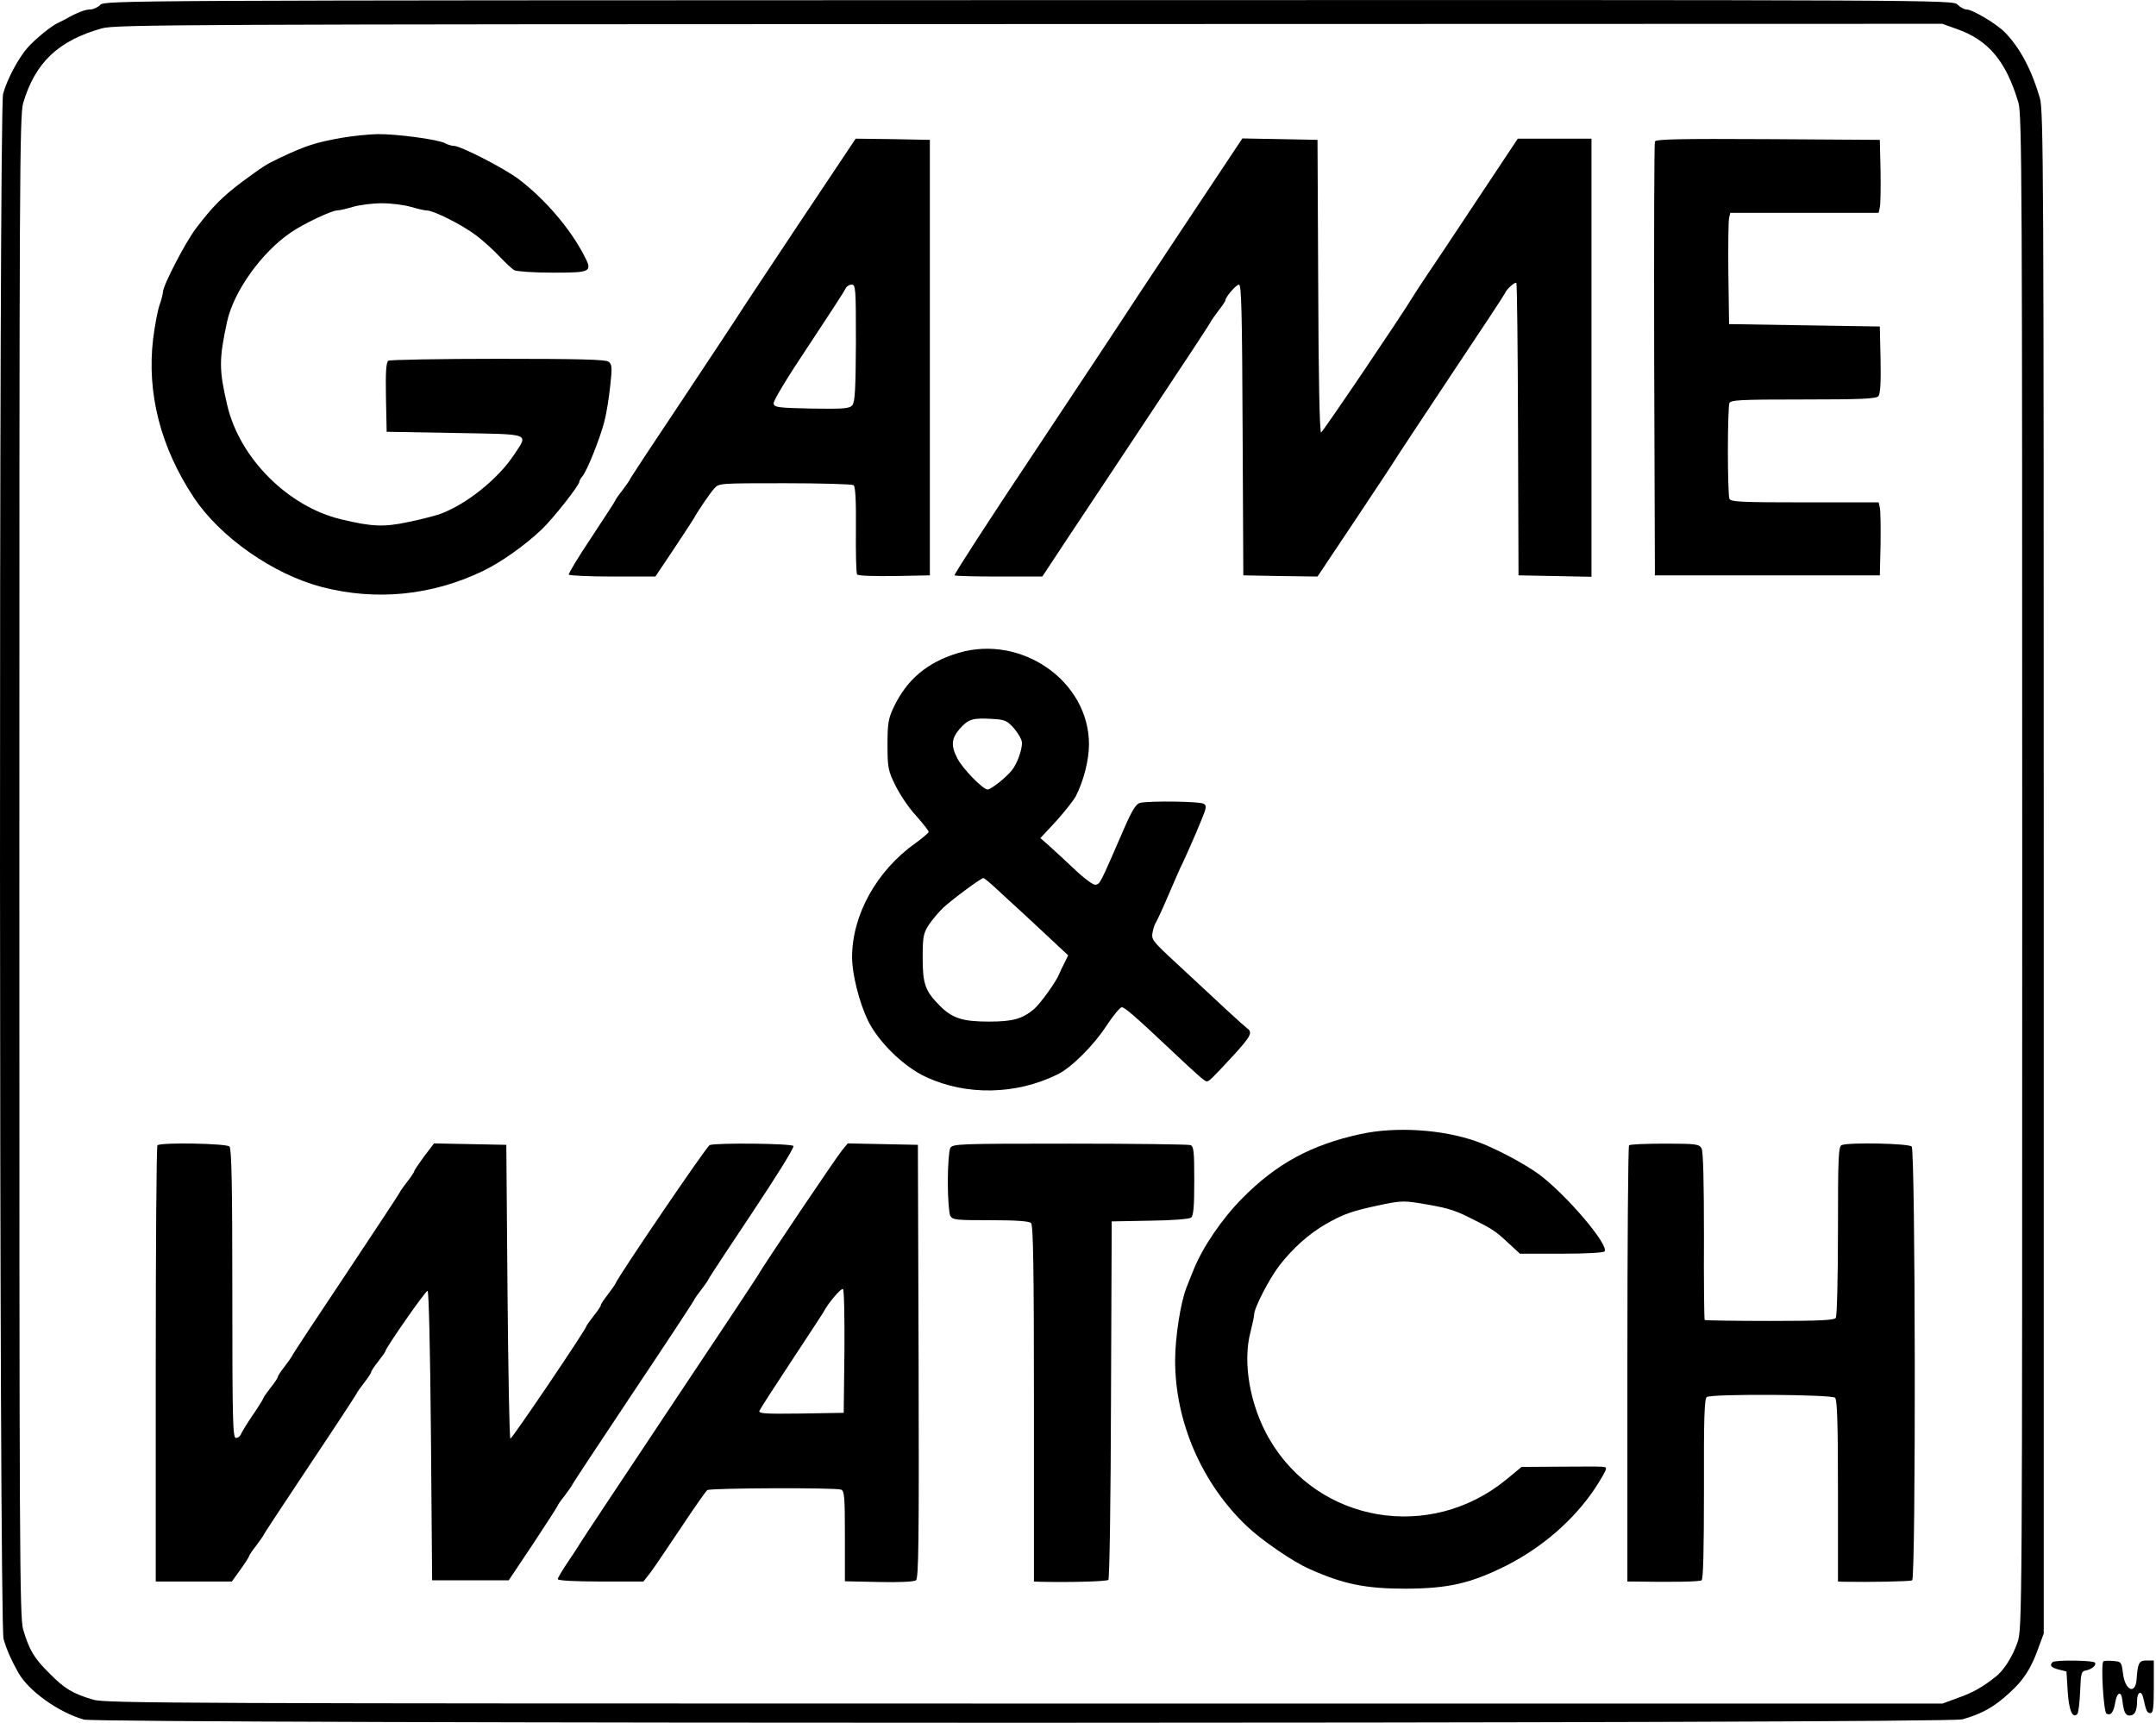
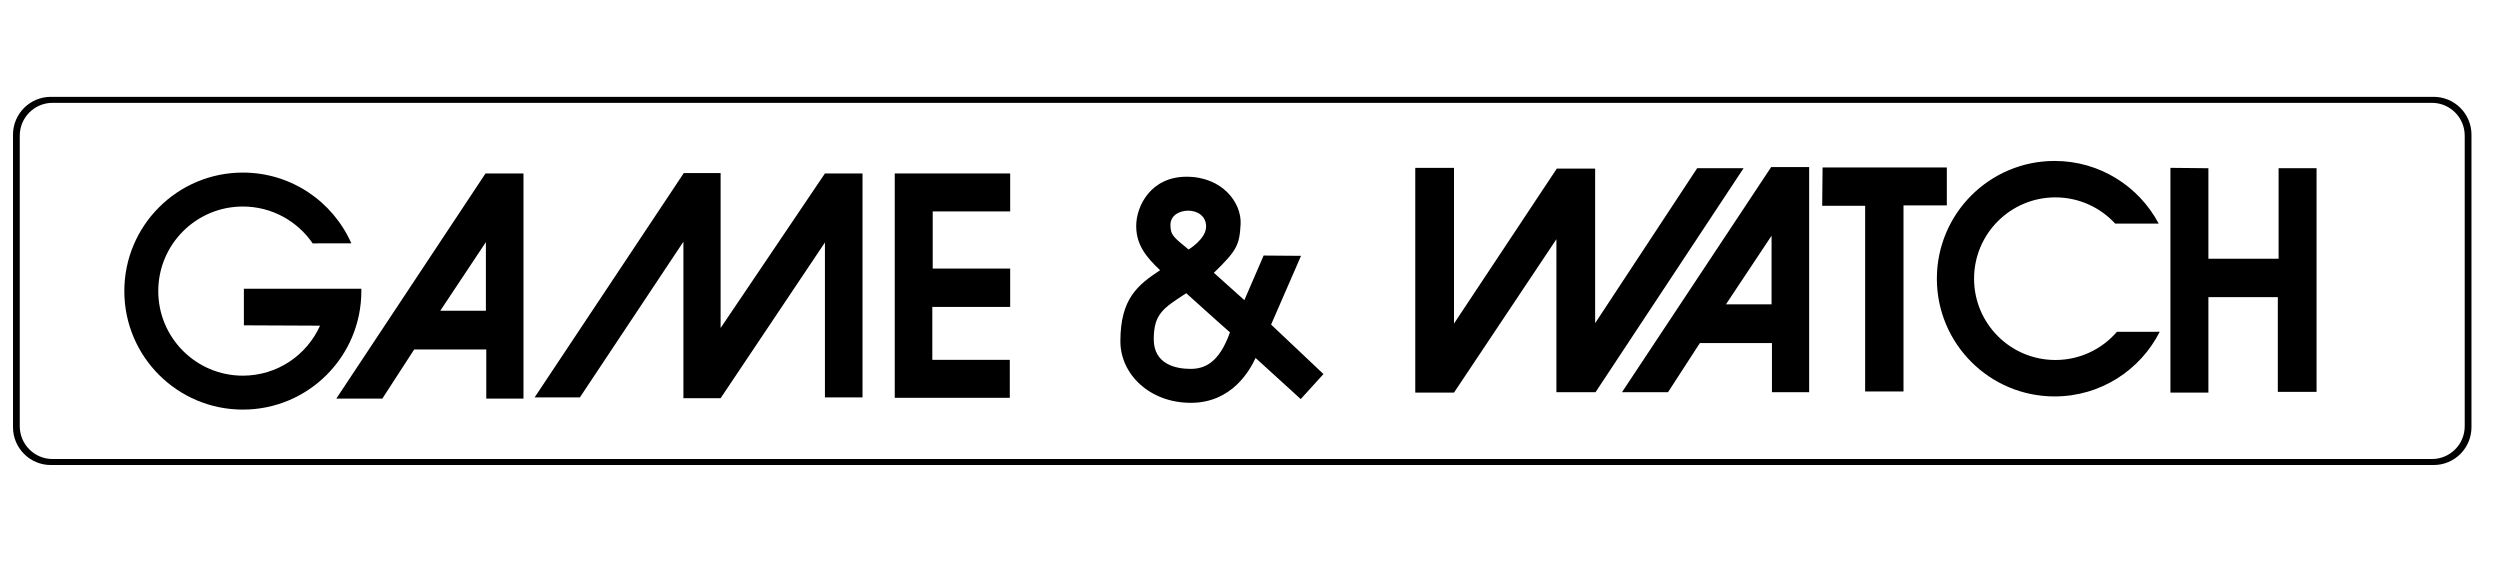
- <svg xmlns="http://www.w3.org/2000/svg" version="1.1" id="Layer_1" x="0px" y="0px" viewBox="143.7 37 901 720" xml:space="preserve" width="901" height="720">
-   <defs id="defs33" />
-   <g transform="matrix(0.1,0,0,-0.1,-790.5802,720)" id="g3">
-     <path d="m 9761.7,6809.5 c -10,-10 -29,-19 -42,-19 -21,0 -55,-13 -106,-42 -8,-4 -22,-11 -30,-15 -25,-11 -93,-66 -125,-102 -39,-44 -87,-134 -103,-194 -18,-71 -17,-6392 2,-6457 12,-43 31,-86 61,-140 44,-78 169,-167 275,-197 68,-18 7785,-18 7850,1 82,23 133,52 196,110 58,52 90,101 119,181 l 25,68 0,3180 c 0,2900 -1,3185 -16,3236 -34,118 -84,212 -147,276 -36,36 -135,95 -160,95 -9,0 -26,9 -37,20 -20,20 -33,20 -3882,19 -3794,-1 -3863,-1 -3880,-20 z m 7757,-100 c 134,-47 207,-134 259,-308 15,-48 16,-344 16,-3216 0,-3136 0,-3162 -20,-3220 -19,-56 -57,-117 -90,-142 -52,-42 -95,-67 -155,-88 l -68,-25 -3837,0 c -3504,0 -3842,1 -3891,16 -87,26 -120,46 -183,110 -64,63 -84,96 -110,183 -15,49 -16,331 -16,3189 0,2875 1,3140 16,3191 50,169 147,261 329,312 56,16 329,17 3875,18 l 3816,1 59,-21 z" id="path5" />
-     <path d="m 10773.7,6254.5 c -109,-19 -154,-33 -265,-86 -55,-26 -68,-35 -155,-99 -82,-62 -122,-102 -192,-194 -44,-58 -138,-239 -138,-266 0,-7 -6,-31 -14,-54 -8,-22 -20,-86 -27,-142 -27,-225 31,-453 169,-661 110,-167 333,-323 537,-376 225,-58 456,-36 670,66 76,36 179,109 249,176 47,45 156,183 156,198 0,4 6,15 13,23 19,22 72,154 91,226 9,33 20,101 25,150 9,79 8,92 -7,103 -12,9 -120,12 -461,12 -245,0 -452,-4 -459,-8 -9,-7 -12,-44 -10,-153 l 3,-144 285,-5 c 325,-6 308,1 246,-93 -66,-99 -196,-204 -306,-245 -19,-7 -80,-23 -134,-34 -103,-22 -151,-20 -281,11 -222,53 -424,255 -476,476 -35,150 -35,191 -1,350 28,127 144,290 268,374 51,35 169,91 192,91 9,0 39,7 66,15 27,8 81,15 121,15 40,0 94,-7 121,-15 27,-8 57,-15 66,-15 30,0 150,-61 208,-105 30,-23 74,-63 97,-88 24,-25 51,-51 62,-57 11,-5 82,-10 161,-10 161,0 166,3 130,72 -59,114 -166,238 -275,320 -62,46 -241,138 -270,138 -9,0 -25,5 -36,11 -30,16 -204,39 -283,38 -39,-1 -105,-8 -146,-15 z" id="path7" />
-     <path d="m 12673.7,5883.5 c -135,-203 -247,-372 -250,-378 -3,-5 -104,-158 -225,-340 -121,-181 -222,-334 -224,-340 -2,-5 -17,-26 -32,-46 -16,-20 -29,-39 -29,-42 0,-2 -45,-71 -99,-153 -55,-82 -97,-152 -95,-156 3,-4 85,-8 184,-8 l 178,0 79,118 c 43,64 80,122 83,127 11,22 65,102 84,123 19,22 22,22 295,22 152,0 281,-4 287,-8 8,-5 11,-64 10,-185 -1,-98 1,-183 5,-188 3,-6 68,-8 155,-7 l 149,3 0,910 0,910 -155,3 -155,2 -245,-367 z m 246,-486 c -1,-193 -4,-247 -15,-261 -12,-14 -34,-16 -170,-14 -141,3 -156,5 -159,21 -2,11 58,110 145,240 81,122 151,230 155,239 4,10 16,18 26,18 17,0 18,-13 18,-243 z" id="path9" />
-     <path d="m 14276.7,5863.5 c -142,-214 -259,-391 -261,-395 -2,-3 -157,-238 -346,-522 -189,-283 -341,-518 -338,-521 3,-3 87,-5 186,-5 l 181,0 101,153 c 56,83 213,321 350,527 137,206 251,379 253,385 2,5 17,26 32,46 16,20 29,40 29,43 0,14 45,66 57,66 10,0 13,-116 15,-607 l 3,-608 155,-3 155,-2 165,247 c 91,136 167,252 170,258 3,5 104,158 225,340 121,181 222,334 224,340 6,16 42,48 47,42 3,-3 6,-279 7,-613 l 2,-609 153,-3 152,-3 0,916 0,915 -154,0 -154,0 -174,-262 c -96,-145 -192,-289 -214,-321 -21,-32 -44,-66 -49,-75 -43,-73 -378,-568 -385,-570 -6,-2 -11,234 -12,610 l -3,613 -157,3 -157,3 -258,-388 z" id="path11" />
-     <path d="m 16258.7,6238.5 c -3,-7 -4,-418 -3,-913 l 3,-900 470,0 470,0 3,130 c 1,72 0,140 -3,153 l -5,22 -309,0 c -272,0 -310,2 -315,16 -3,9 -6,98 -6,199 0,101 3,190 6,199 5,14 42,16 309,16 246,0 305,3 314,14 8,9 11,59 9,152 l -3,139 -315,5 -315,5 -3,210 c -1,116 0,220 3,233 l 5,22 310,0 310,0 5,23 c 3,12 4,81 3,152 l -3,130 -468,3 c -369,2 -469,0 -472,-10 z" id="path13" />
-     <path d="m 13348.7,4101.5 c -131,-39 -217,-112 -272,-229 -22,-47 -25,-68 -25,-156 0,-95 3,-108 33,-169 18,-37 56,-94 86,-126 29,-33 53,-63 53,-68 0,-4 -26,-26 -56,-48 -162,-115 -264,-300 -264,-476 0,-71 30,-189 66,-264 44,-90 150,-194 244,-237 169,-78 375,-74 548,11 58,28 150,120 204,202 28,43 58,79 65,79 12,0 53,-35 208,-181 108,-102 139,-129 147,-129 10,0 21,11 110,107 75,82 83,98 59,115 -16,12 -102,91 -328,302 -68,64 -73,72 -67,100 3,17 10,36 14,41 4,6 27,55 50,109 23,54 46,106 50,115 13,25 64,139 90,204 21,50 22,60 10,67 -16,11 -232,13 -267,4 -16,-4 -33,-31 -64,-102 -105,-242 -102,-236 -122,-240 -9,-2 -48,27 -89,66 -40,38 -88,82 -107,99 l -34,30 66,71 c 36,40 73,87 82,104 33,65 55,151 55,217 0,263 -281,460 -545,382 z m 233,-317 c 17,-20 32,-47 32,-59 0,-31 -20,-86 -41,-113 -23,-30 -88,-82 -103,-82 -19,0 -105,88 -126,130 -28,54 -25,83 10,124 36,40 53,46 135,41 55,-3 63,-7 93,-41 z m -78,-666 c 25,-23 70,-65 100,-92 30,-28 89,-82 129,-120 l 74,-69 -15,-31 c -9,-17 -19,-38 -22,-46 -12,-32 -80,-126 -106,-148 -49,-41 -89,-52 -189,-52 -109,0 -153,14 -205,67 -60,60 -71,90 -71,198 0,91 3,104 26,140 15,22 42,54 60,71 39,36 158,124 168,124 3,0 26,-19 51,-42 z" id="path15" />
-     <path d="m 15028.7,2090.5 c -207,-45 -352,-124 -495,-269 -85,-86 -166,-205 -204,-301 -10,-25 -23,-56 -28,-70 -25,-62 -48,-209 -48,-307 0,-255 111,-512 299,-691 62,-59 191,-148 261,-179 142,-64 236,-83 404,-83 179,1 271,22 421,97 149,76 280,189 368,320 26,39 47,76 47,82 0,13 15,12 -188,11 l -164,-1 -63,-52 c -318,-262 -787,-183 -991,168 -81,139 -113,320 -79,448 8,32 15,64 15,72 0,28 63,150 106,206 55,71 123,132 194,173 74,42 108,54 220,78 83,18 104,20 165,10 117,-19 147,-27 215,-61 96,-48 105,-53 160,-104 l 51,-47 174,0 c 105,0 176,4 180,10 17,28 -157,233 -272,320 -59,44 -186,112 -263,139 -143,51 -339,63 -485,31 z" id="path17" />
-     <path d="m 10000.7,2043.5 c -4,-3 -7,-415 -7,-915 l 0,-908 159,0 159,0 36,50 c 20,28 36,53 36,56 0,3 13,23 29,43 15,20 30,41 32,46 2,6 90,138 194,295 105,157 192,290 194,295 2,6 17,26 32,46 16,20 29,40 29,44 0,4 13,24 30,45 16,21 30,40 30,43 0,12 167,252 176,252 5,0 11,-244 14,-605 l 5,-605 160,0 160,0 103,154 c 56,85 102,156 102,159 0,2 13,21 29,41 15,20 30,41 32,46 2,6 117,179 254,385 138,206 252,380 254,385 2,6 16,26 31,45 15,19 29,40 31,45 2,6 84,130 182,277 98,147 176,272 172,278 -7,11 -322,14 -350,4 -13,-5 -380,-545 -394,-579 -2,-5 -17,-26 -32,-46 -16,-20 -29,-40 -29,-44 0,-4 -13,-24 -30,-45 -16,-21 -30,-40 -30,-42 0,-12 -312,-473 -318,-471 -4,2 -9,279 -12,615 l -5,613 -151,3 -151,3 -42,-55 c -22,-30 -41,-58 -41,-62 0,-3 -13,-23 -29,-43 -15,-20 -30,-40 -32,-46 -2,-5 -103,-158 -224,-340 -121,-181 -222,-334 -224,-340 -2,-5 -17,-26 -32,-46 -16,-20 -29,-40 -29,-44 0,-4 -13,-24 -30,-45 -16,-21 -30,-40 -30,-43 0,-3 -19,-34 -43,-69 -24,-35 -46,-71 -50,-80 -3,-10 -13,-18 -22,-18 -13,0 -15,68 -15,603 0,456 -3,606 -12,615 -13,13 -289,18 -301,5 z" id="path19" />
-     <path d="m 12861.7,2022.5 c -22,-26 -336,-492 -348,-517 -3,-6 -171,-260 -375,-565 -203,-305 -372,-559 -374,-564 -2,-4 -23,-37 -47,-72 -24,-35 -44,-69 -44,-74 0,-6 68,-10 179,-10 l 179,0 29,37 c 16,21 73,106 128,188 55,83 104,153 110,157 12,9 536,11 559,2 14,-5 16,-32 16,-195 l 0,-188 142,-3 c 83,-2 147,1 155,7 11,8 13,163 11,915 l -3,905 -146,3 -147,3 -24,-29 z m 10,-843 -3,-254 -179,-3 c -154,-2 -178,0 -173,12 4,9 64,102 134,208 70,106 130,198 133,203 17,35 75,104 82,97 5,-5 7,-123 6,-263 z" id="path21" />
-     <path d="m 13313.7,2031.5 c -5,-11 -10,-74 -10,-141 0,-67 5,-130 10,-141 10,-18 23,-19 168,-19 110,0 162,-4 170,-12 9,-9 12,-190 12,-755 l 0,-743 23,-1 c 125,-3 281,1 288,8 5,5 10,344 11,753 l 3,745 159,3 c 97,1 165,7 173,13 10,9 13,48 13,154 0,121 -2,144 -16,149 -9,3 -236,6 -504,6 -474,0 -490,-1 -500,-19 z" id="path23" />
-     <path d="m 16150.7,2043.5 c -4,-3 -7,-415 -7,-915 l 0,-908 23,0 c 164,-3 278,-1 287,5 7,4 10,122 10,382 -1,298 2,378 12,384 22,14 522,11 536,-3 9,-9 12,-109 12,-390 l 0,-378 23,-1 c 107,-2 279,1 287,6 16,10 14,1797 -2,1813 -13,13 -262,18 -292,6 -14,-5 -16,-46 -16,-358 0,-193 -4,-357 -9,-364 -6,-10 -66,-13 -276,-13 -147,0 -269,2 -272,4 -2,3 -4,161 -3,351 0,226 -3,353 -10,366 -10,18 -22,20 -154,20 -78,0 -146,-3 -149,-7 z" id="path25" />
-     <path d="m 17920.7,-116.5 c -14,-13 -6,-23 26,-31 l 32,-8 5,-82 c 5,-80 20,-116 40,-96 5,5 10,47 12,94 3,76 5,85 23,88 26,5 46,22 39,33 -6,10 -167,12 -177,2 z" id="path27" />
-     <path d="m 18132.7,-113.5 c -11,-11 1,-210 13,-218 18,-10 30,5 37,48 7,41 24,48 29,12 6,-54 13,-68 31,-68 21,0 31,19 31,60 0,39 18,48 26,13 12,-55 16,-63 30,-63 11,0 14,21 14,110 l 0,110 -30,0 c -32,0 -37,-10 -42,-79 -5,-66 -49,-46 -57,26 -6,47 -7,48 -41,51 -20,2 -38,1 -41,-2 z" id="path29" />
+ <svg xmlns="http://www.w3.org/2000/svg" version="1.1" x="0px" y="0px" width="566.929px" height="129.21px" viewBox="0 0 566.929 129.21" enable-background="new 0 0 566.929 129.21" xml:space="preserve">
+   <g id="Layer_2">
+     <g>
+       <g>
+         <path d="M288.25,73.605l6.785-15.589l-8.479-0.067l-4.37,10.112l-6.916-6.197c5.153-5.023,5.807-6.196,6.067-11.025     c0.261-4.825-4.11-10.762-12.264-10.762s-11.415,6.719-11.415,11.156c0,4.435,2.414,7.174,5.415,10.044     c-5.022,3.328-9.002,6.393-9.002,16.111c0,7.438,6.589,13.961,15.981,13.961c9.393,0,13.438-7.504,14.676-10.176     c3.132,2.868,10.242,9.326,10.242,9.326l5.154-5.673L288.25,73.605z M269.466,47.773c1.978,0,4.044,1.131,4.044,3.589     c0,2.869-3.979,5.217-3.979,5.217c-3.282-2.718-4.109-3.195-4.109-5.544C265.421,48.686,267.66,47.773,269.466,47.773z      M269.987,83.651c-3.131,0-8.349-0.913-8.349-6.72c0-5.805,2.217-7.076,7.371-10.438c0,0,8.153,7.373,9.915,8.872     C276.446,82.345,273.119,83.651,269.987,83.651z" />
+       </g>
+     </g>
+     <g>
+       <polygon points="121.232,90.125 155.065,39.247 163.414,39.247 163.414,74.382 187.071,39.333 195.595,39.333 195.595,90.125     187.071,90.125 187.071,54.988 163.414,90.299 154.978,90.299 154.978,54.815 131.496,90.125   " />
+       <polygon points="202.901,90.212 202.901,39.333 229.08,39.333 229.08,47.944 211.512,47.944 211.512,60.903 229.08,60.903     229.08,69.6 211.423,69.6 211.423,81.602 228.992,81.602 228.992,90.212   " />
+       <g>
+         <g>
+           <path d="M110.1,39.333L76.267,90.387h10.438l7.217-11.135h16.352v11.135h8.436V39.333H110.1z M110.187,70.47h-10.35      l10.35-15.569V70.47z" />
+         </g>
+       </g>
+       <g>
+         <g>
+           <path d="M81.937,65.474h-26.63v8.3l17.268,0.078c-2.997,6.684-9.709,11.339-17.507,11.339c-10.592,0-19.178-8.587-19.178-19.18      c0-10.591,8.586-19.177,19.178-19.177c6.578,0,12.38,3.312,15.835,8.356l8.769-0.008c-4.165-9.449-13.614-16.046-24.604-16.046      c-14.842,0-26.875,12.033-26.875,26.875c0,14.844,12.033,26.875,26.875,26.875c14.842,0,26.875-12.031,26.875-26.875      C81.943,65.832,81.94,65.652,81.937,65.474z" />
+         </g>
+       </g>
+       <rect x="55.307" y="65.424" fill="none" width="27.092" height="8.479" />
+       <rect x="61.96" y="55.25" fill="none" width="26.266" height="5.349" />
+     </g>
+     <g>
+       <g>
+         <g>
+           <path d="M401.653,37.884l-33.831,51.053h10.436l7.219-11.135h16.35v11.135h8.437V37.884H401.653z M401.74,69.019h-10.348      l10.348-15.567V69.019z" />
+         </g>
+       </g>
+       <g>
+         <g>
+           <path d="M480.065,75.239c-3.382,3.919-8.384,6.397-13.965,6.397c-10.184,0-18.438-8.254-18.438-18.438      c0-10.183,8.255-18.439,18.438-18.439c5.364,0,10.19,2.291,13.56,5.945l9.868-0.003c-4.483-8.45-13.371-14.203-23.602-14.203      c-14.747,0-26.7,11.953-26.7,26.7c0,14.748,11.953,26.701,26.7,26.701c10.416,0,19.44-5.966,23.842-14.664L480.065,75.239z" />
+         </g>
+       </g>
+       <polygon points="320.943,38.063 320.943,89.03 329.726,89.03 352.949,54.241 352.949,88.942 361.82,88.942 395.391,38.149     384.868,38.149 361.733,73.288 361.733,38.236 353.036,38.236 329.726,73.374 329.726,38.063   " />
+       <polygon points="413.309,37.978 441.485,37.978 441.485,46.586 431.659,46.586 431.659,88.769 422.96,88.769 422.96,46.674     413.221,46.674   " />
+       <polygon points="492.192,38.063 492.192,89.032 500.802,89.032 500.802,67.375 516.544,67.375 516.544,88.857 525.33,88.857     525.33,38.149 516.72,38.149 516.72,58.676 500.802,58.676 500.802,38.149   " />
+     </g>
+   </g>
+   <g id="Layer_3">
+     <g>
+       <g>
+         <path d="M551.888,21.961H11.522c-4.734,0-8.573,3.838-8.573,8.573V96.88c0,4.735,3.838,8.573,8.573,8.573h540.366     c4.734,0,8.572-3.838,8.572-8.573V30.534C560.46,25.8,556.623,21.961,551.888,21.961z M558.927,96.654     c0,4.109-3.331,7.441-7.44,7.441H11.923c-4.109,0-7.441-3.332-7.441-7.441V30.761c0-4.109,3.332-7.441,7.441-7.441h539.564     c4.109,0,7.44,3.332,7.44,7.441V96.654z" />
+       </g>
+     </g>
  </g>
</svg>
